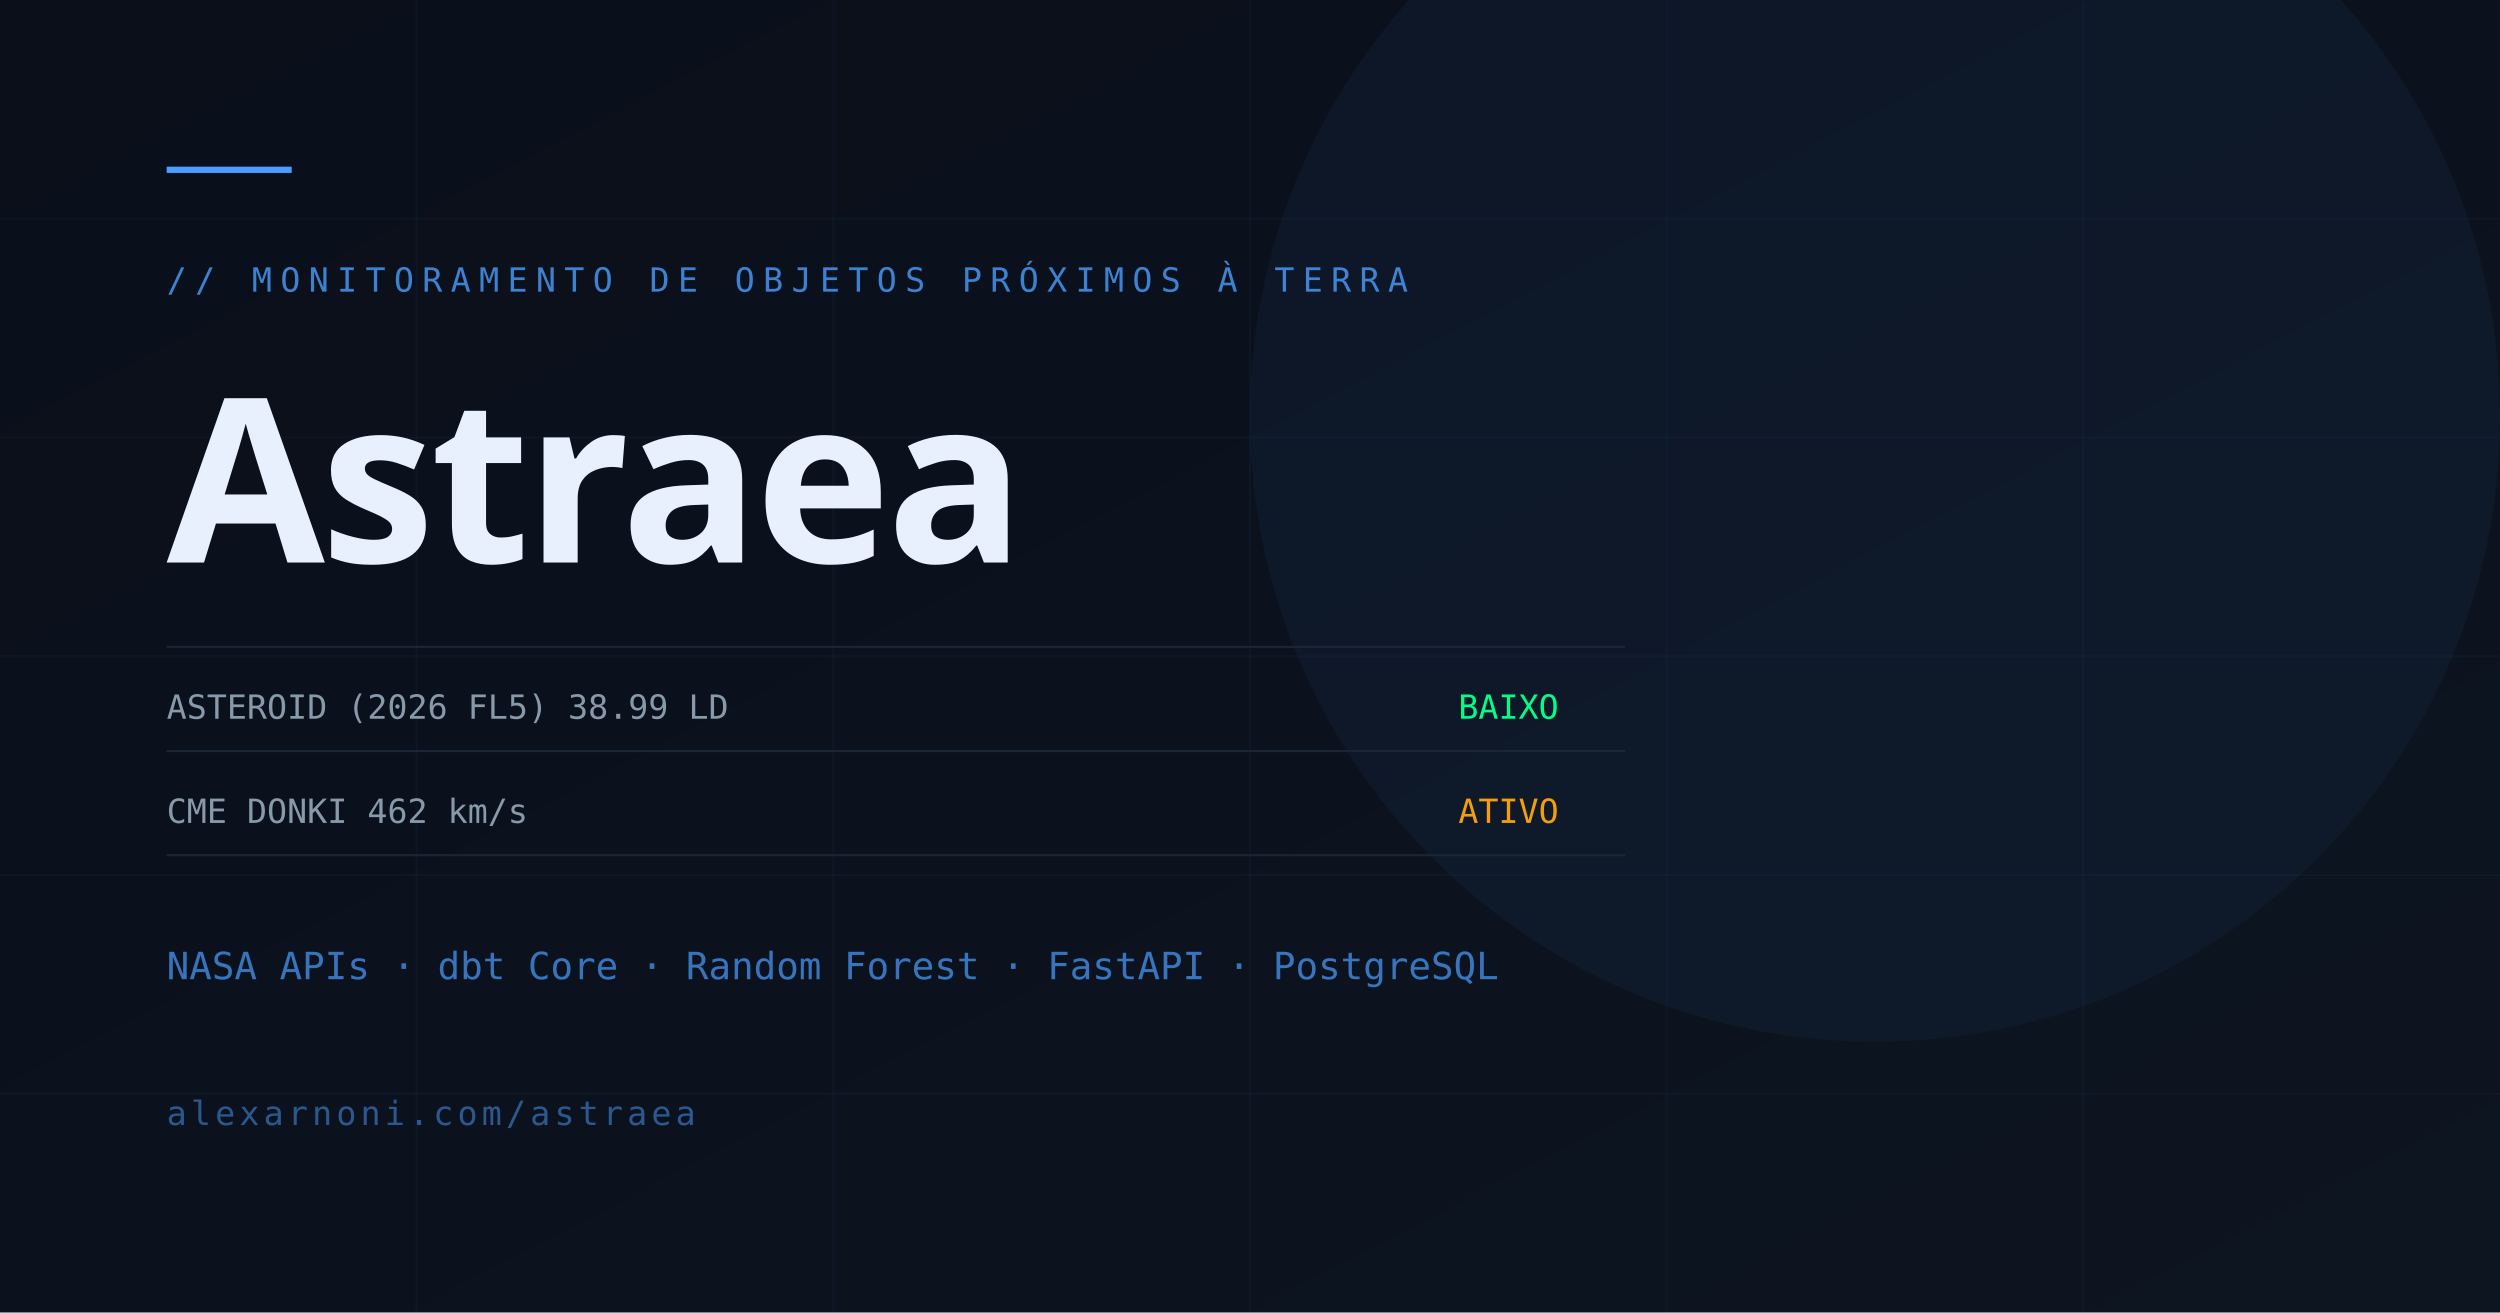
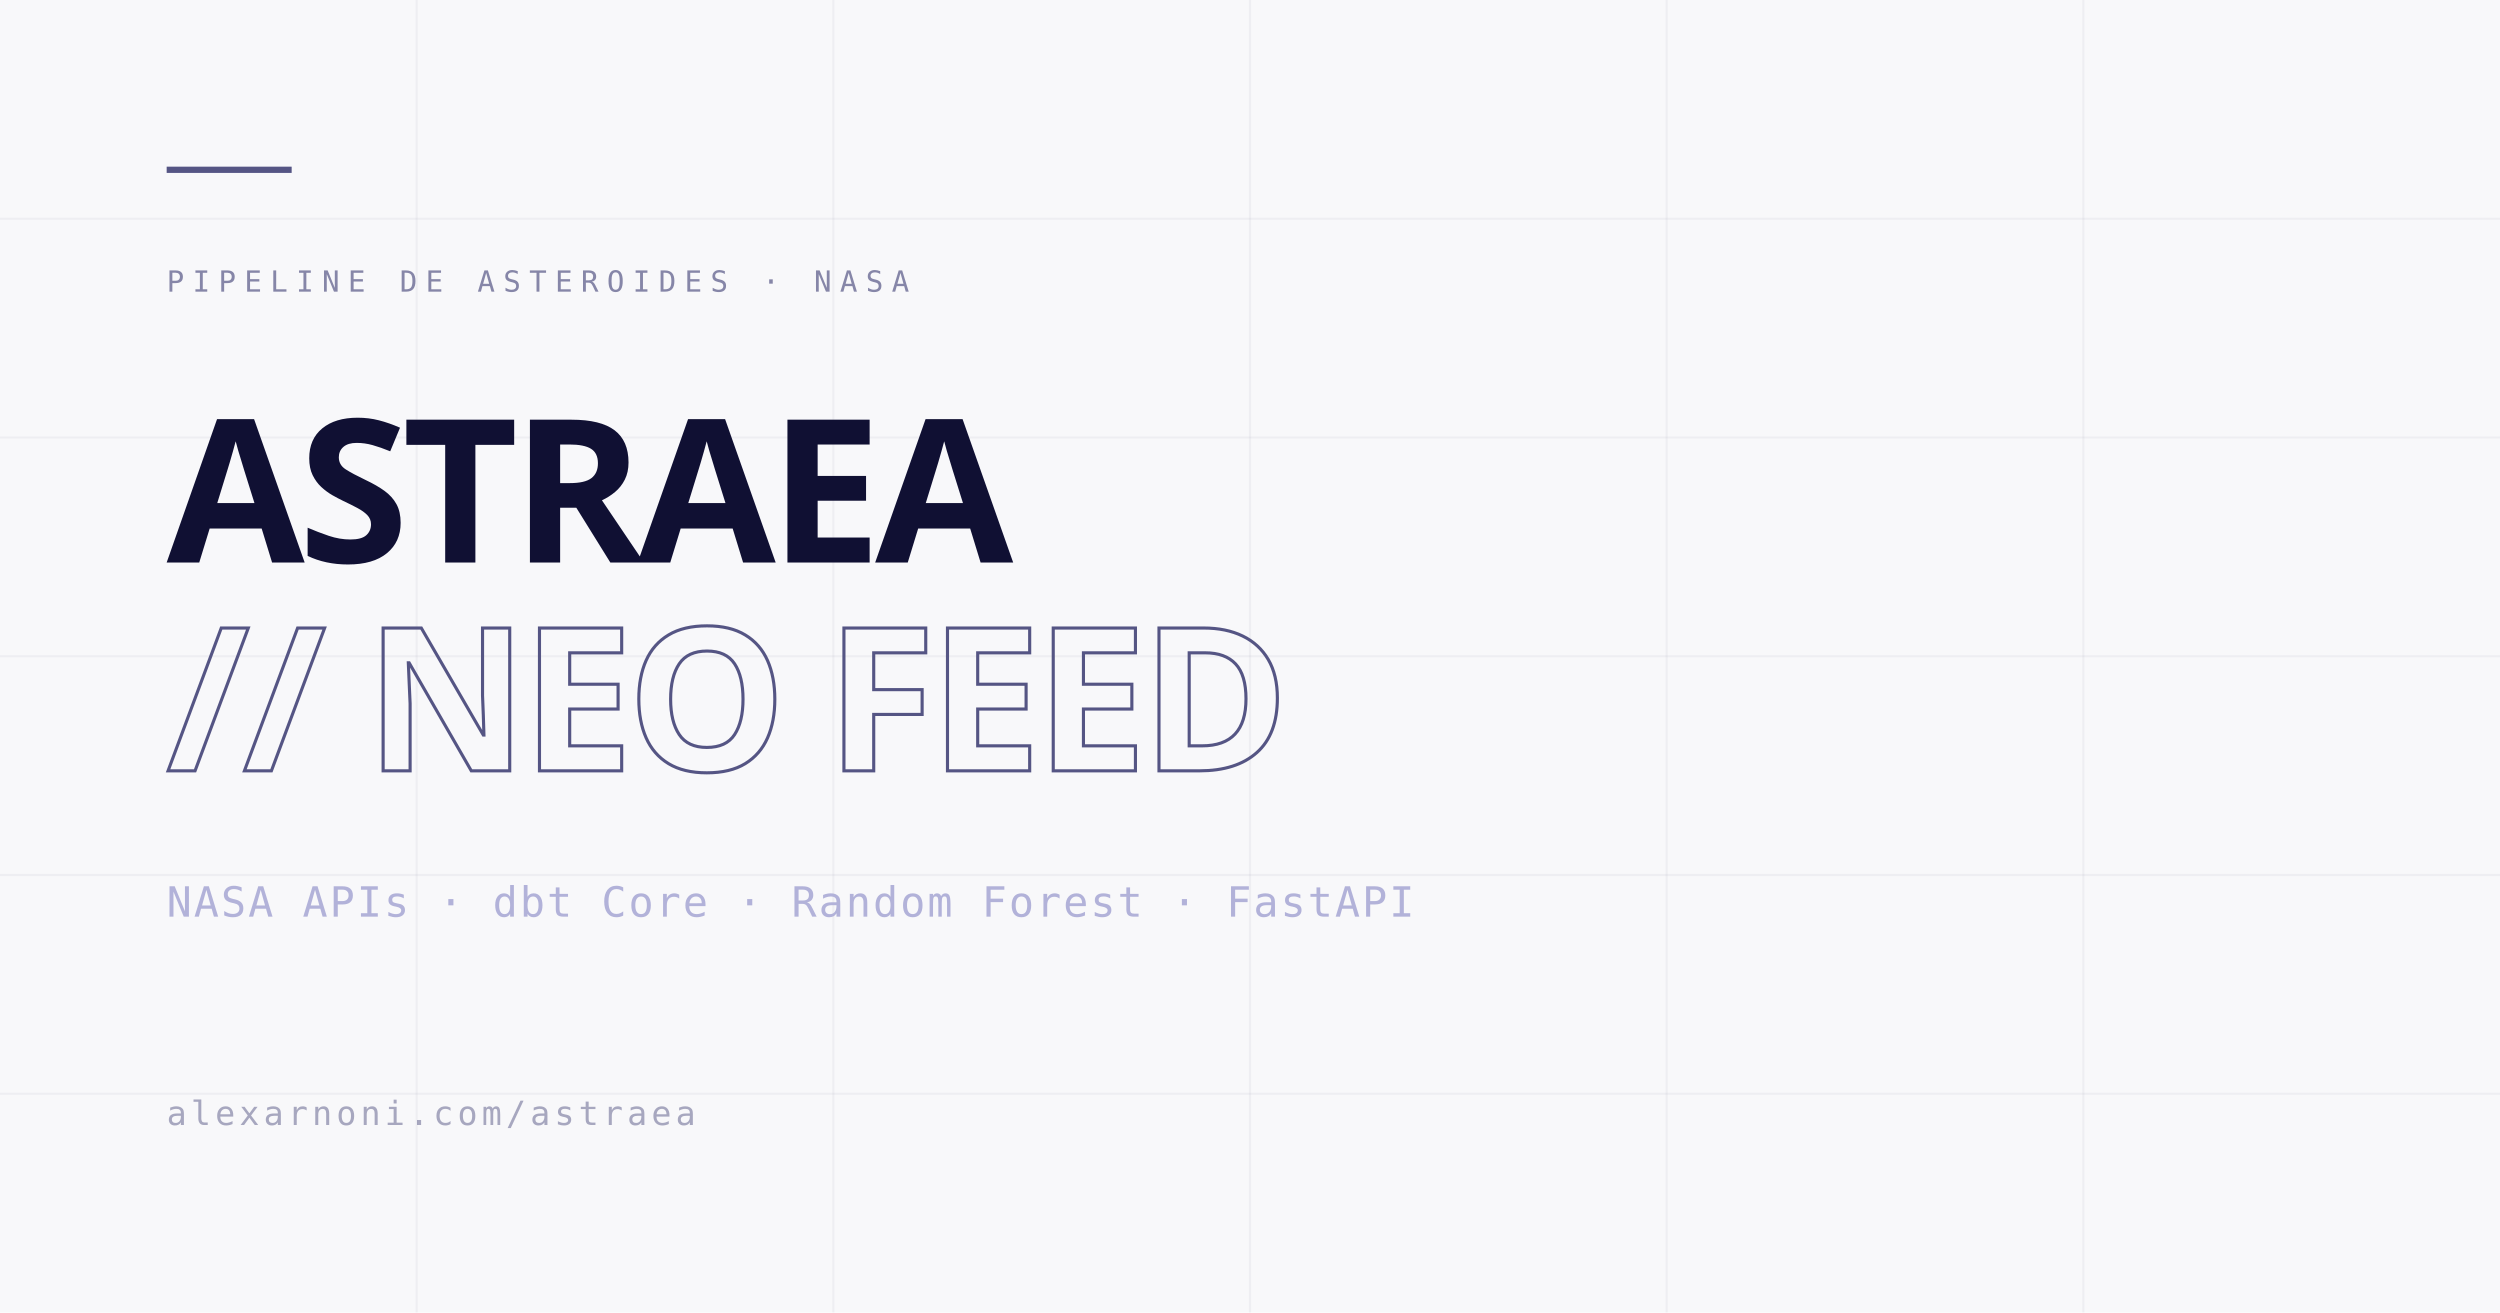
<svg xmlns="http://www.w3.org/2000/svg" width="1200" height="630" viewBox="0 0 1200 630">
-   <defs>
-     <linearGradient id="bg" x1="0" y1="0" x2="1" y2="1">
-       <stop offset="0%" stop-color="#0a0f1a" />
-       <stop offset="100%" stop-color="#0d1520" />
-     </linearGradient>
-   </defs>
-   <rect width="1200" height="630" fill="url(#bg)" />
-   <g stroke="#4a9eff" stroke-opacity="0.04" stroke-width="1">
+   <rect width="1200" height="630" fill="#F8F8FA" />
+   <g stroke="#555584" stroke-opacity="0.06" stroke-width="1">
    <line x1="0" y1="105" x2="1200" y2="105" />
    <line x1="0" y1="210" x2="1200" y2="210" />
    <line x1="0" y1="315" x2="1200" y2="315" />
    <line x1="0" y1="420" x2="1200" y2="420" />
    <line x1="0" y1="525" x2="1200" y2="525" />
    <line x1="200" y1="0" x2="200" y2="630" />
    <line x1="400" y1="0" x2="400" y2="630" />
    <line x1="600" y1="0" x2="600" y2="630" />
    <line x1="800" y1="0" x2="800" y2="630" />
    <line x1="1000" y1="0" x2="1000" y2="630" />
  </g>
-   <ellipse cx="900" cy="200" rx="300" ry="300" fill="#4a9eff" fill-opacity="0.05" />
-   <rect x="80" y="80" width="60" height="3" fill="#4a9eff" />
-   <text x="80" y="140" font-family="monospace" font-size="16" fill="#4a9eff" letter-spacing="4" opacity="0.8">// MONITORAMENTO DE OBJETOS PRÓXIMOS À TERRA</text>
-   <text x="80" y="270" font-family="sans-serif" font-size="110" font-weight="700" fill="#e8f0fe" letter-spacing="-2">Astraea</text>
-   <rect x="80" y="310" width="700" height="1" fill="#1a2535" />
-   <text x="80" y="345" font-family="monospace" font-size="16" fill="#8899aa">ASTEROID   (2026 FL5)   38.99 LD</text>
-   <text x="700" y="345" font-family="monospace" font-size="16" fill="#00ff88">BAIXO</text>
-   <rect x="80" y="360" width="700" height="1" fill="#1a2535" />
-   <text x="80" y="395" font-family="monospace" font-size="16" fill="#8899aa">CME        DONKI        462 km/s</text>
-   <text x="700" y="395" font-family="monospace" font-size="16" fill="#f59e0b">ATIVO</text>
-   <rect x="80" y="410" width="700" height="1" fill="#1a2535" />
-   <text x="80" y="470" font-family="monospace" font-size="18" fill="#4a9eff" opacity="0.7">NASA APIs · dbt Core · Random Forest · FastAPI · PostgreSQL</text>
-   <text x="80" y="540" font-family="monospace" font-size="16" fill="#4a9eff" opacity="0.5" letter-spacing="2">alexarnoni.com/astraea</text>
+   <rect x="80" y="80" width="60" height="3" fill="#555584" />
+   <text x="80" y="140" font-family="monospace" font-size="14" fill="#555584" letter-spacing="4" opacity="0.7">PIPELINE DE ASTEROIDES · NASA</text>
+   <text x="80" y="270" font-family="sans-serif" font-size="96" font-weight="800" fill="#101033" letter-spacing="-3">ASTRAEA</text>
+   <text x="80" y="370" font-family="sans-serif" font-size="96" font-weight="800" fill="none" stroke="#555584" stroke-width="1.5" letter-spacing="-3">// NEO FEED</text>
+   <text x="80" y="440" font-family="monospace" font-size="20" fill="#B2B2D9" letter-spacing="1">NASA APIs · dbt Core · Random Forest · FastAPI</text>
+   <text x="80" y="540" font-family="monospace" font-size="16" fill="#555584" opacity="0.5" letter-spacing="2">alexarnoni.com/astraea</text>
</svg>
